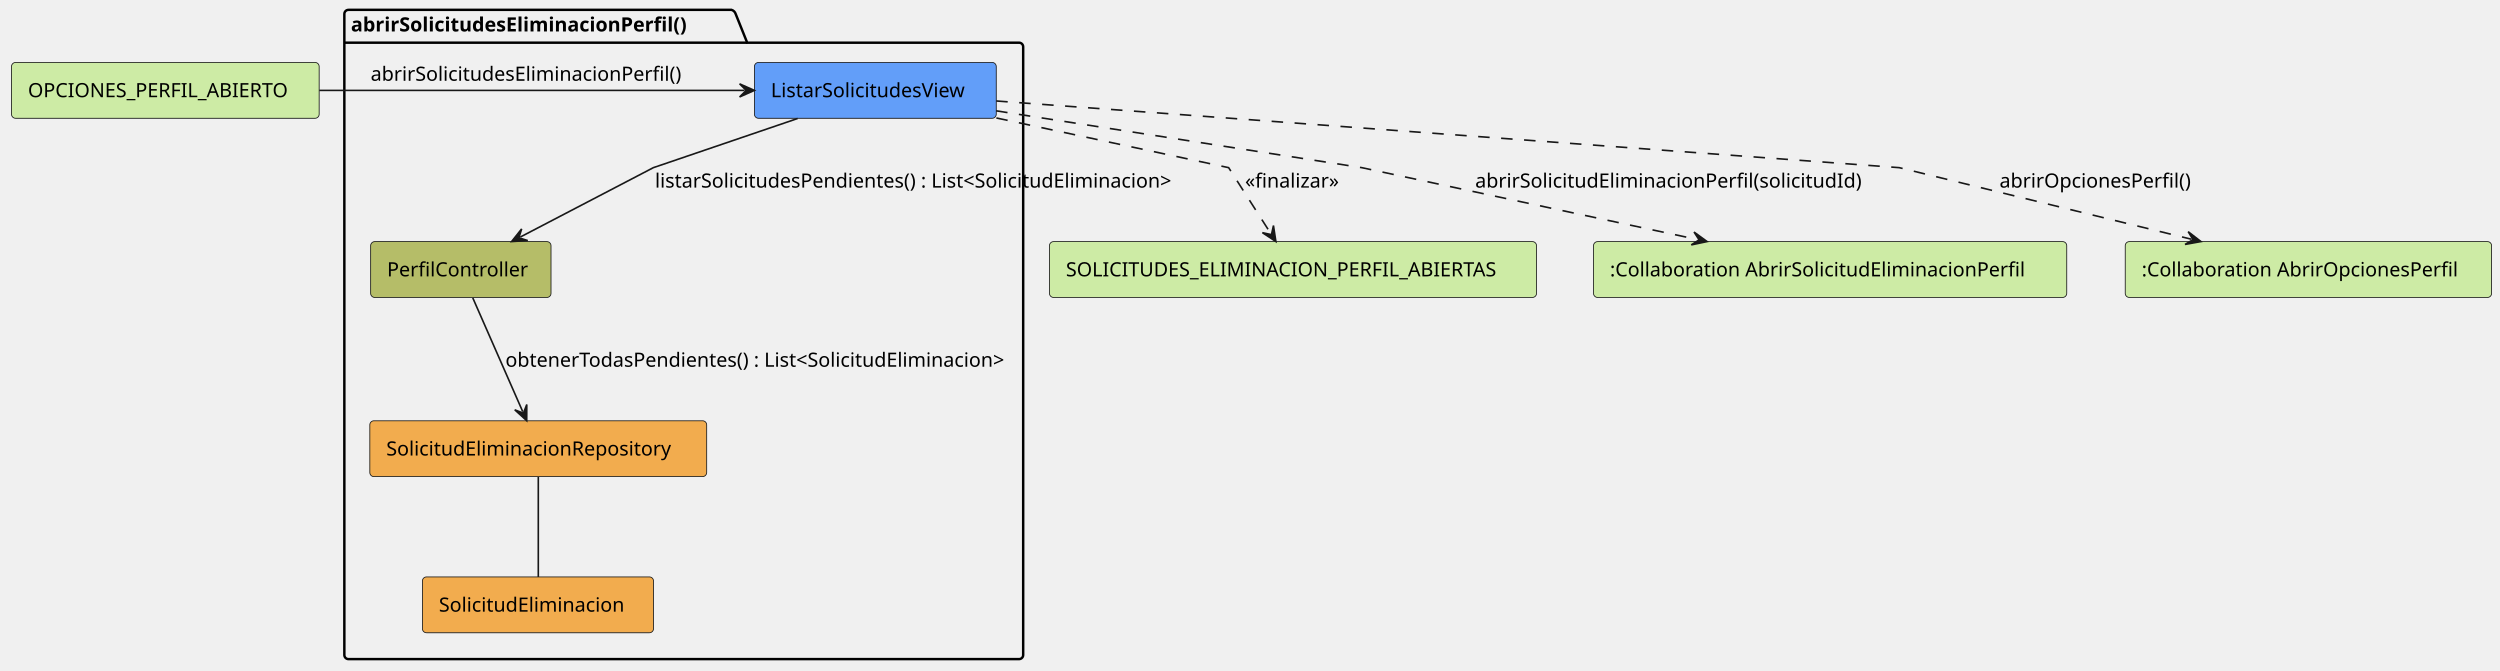
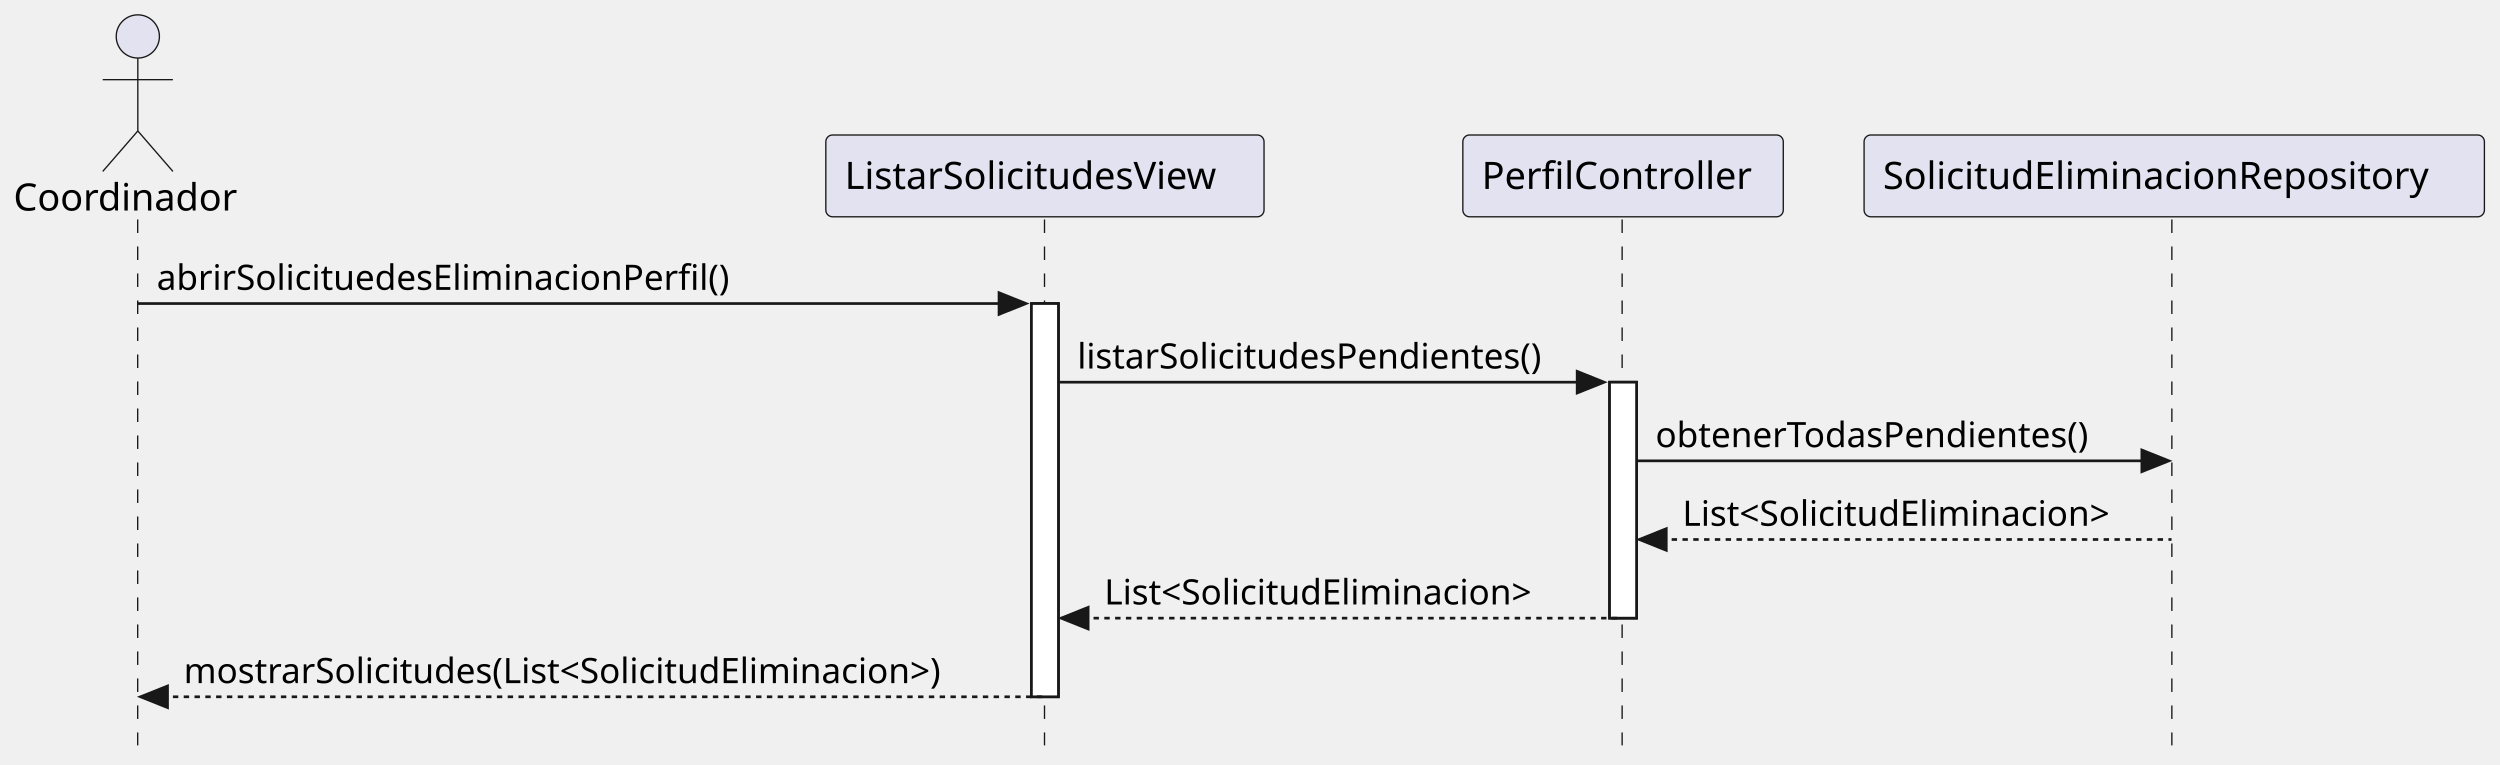
- <svg xmlns="http://www.w3.org/2000/svg" contentStyleType="text/css" data-diagram-type="DESCRIPTION" height="408px" preserveAspectRatio="none" style="width:1521px;height:408px;background:#FFFFFF;" version="1.1" viewBox="0 0 1521 408" width="1521px" zoomAndPan="magnify">
+ <svg xmlns="http://www.w3.org/2000/svg" contentStyleType="text/css" data-diagram-type="SEQUENCE" height="283px" preserveAspectRatio="none" style="width:926px;height:283px;background:#FFFFFF;" version="1.1" viewBox="0 0 926 283" width="926px" zoomAndPan="magnify">
  <defs />
  <g>
-     <g class="cluster" data-qualified-name="abrirSolicitudesEliminacionPerfil" data-source-line="10" id="ent0004">
-       <path d="M212,6 L445.09,6 A3.75,3.75 0 0 1 447.59,8.5 L454.59,25.969 L620,25.969 A2.5,2.5 0 0 1 622.5,28.469 L622.5,398.5 A2.5,2.5 0 0 1 620,401 L212,401 A2.5,2.5 0 0 1 209.5,398.5 L209.5,8.5 A2.5,2.5 0 0 1 212,6" fill="none" style="stroke:#000000;stroke-width:1.5;" />
-       <line style="stroke:#000000;stroke-width:1.5;" x1="209.5" x2="454.59" y1="25.969" y2="25.969" />
-       <text fill="#000000" font-family="sans-serif" font-size="12" font-weight="bold" lengthAdjust="spacing" textLength="232.09" x="213.5" y="19.139">abrirSolicitudesEliminacionPerfil()</text>
+     <g>
+       <rect fill="#FFFFFF" height="145.664" style="stroke:#181818;stroke-width:1;" width="10" x="382.041" y="112.43" />
    </g>
-     <g class="entity" data-qualified-name="abrirSolicitudesEliminacionPerfil.ListarSolicitudesView" data-source-line="11" id="ent0005">
-       <rect fill="#629EF9" height="33.969" rx="2.5" ry="2.5" style="stroke:#181818;stroke-width:0.5;" width="147.125" x="459" y="38" />
-       <text fill="#000000" font-family="sans-serif" font-size="12" lengthAdjust="spacing" textLength="127.125" x="469" y="59.139">ListarSolicitudesView</text>
+     <g>
+       <rect fill="#FFFFFF" height="87.398" style="stroke:#181818;stroke-width:1;" width="10" x="596.183" y="141.562" />
    </g>
-     <g class="entity" data-qualified-name="abrirSolicitudesEliminacionPerfil.PerfilController" data-source-line="12" id="ent0006">
-       <rect fill="#B5BD68" height="33.969" rx="2.5" ry="2.5" style="stroke:#181818;stroke-width:0.5;" width="109.736" x="225.5" y="147" />
-       <text fill="#000000" font-family="sans-serif" font-size="12" lengthAdjust="spacing" textLength="89.736" x="235.5" y="168.139">PerfilController</text>
+     <g class="participant-lifeline" data-entity-uid="part1" data-qualified-name="Coordinador" id="part1-lifeline">
+       <g>
+         <rect fill="#000000" fill-opacity="0" height="194.797" width="8" x="47.049" y="81.297" />
+         <line style="stroke:#181818;stroke-width:0.5;stroke-dasharray:5,5;" x1="51" x2="51" y1="81.297" y2="276.094" />
+       </g>
    </g>
-     <g class="entity" data-qualified-name="abrirSolicitudesEliminacionPerfil.SolicitudEliminacionRepository" data-source-line="13" id="ent0007">
-       <rect fill="#F2AC4E" height="33.969" rx="2.5" ry="2.5" style="stroke:#181818;stroke-width:0.5;" width="204.945" x="225" y="256" />
-       <text fill="#000000" font-family="sans-serif" font-size="12" lengthAdjust="spacing" textLength="184.945" x="235" y="277.139">SolicitudEliminacionRepository</text>
+     <g class="participant-lifeline" data-entity-uid="part2" data-qualified-name="View" id="part2-lifeline">
+       <g>
+         <rect fill="#000000" fill-opacity="0" height="194.797" width="8" x="383.041" y="81.297" />
+         <line style="stroke:#181818;stroke-width:0.5;stroke-dasharray:5,5;" x1="386.885" x2="386.885" y1="81.297" y2="276.094" />
+       </g>
    </g>
-     <g class="entity" data-qualified-name="abrirSolicitudesEliminacionPerfil.SolicitudEliminacion" data-source-line="14" id="ent0008">
-       <rect fill="#F2AC4E" height="33.969" rx="2.5" ry="2.5" style="stroke:#181818;stroke-width:0.5;" width="140.598" x="257" y="351" />
-       <text fill="#000000" font-family="sans-serif" font-size="12" lengthAdjust="spacing" textLength="120.598" x="267" y="372.139">SolicitudEliminacion</text>
+     <g class="participant-lifeline" data-entity-uid="part3" data-qualified-name="Controller" id="part3-lifeline">
+       <g>
+         <rect fill="#000000" fill-opacity="0" height="194.797" width="8" x="597.183" y="81.297" />
+         <line style="stroke:#181818;stroke-width:0.5;stroke-dasharray:5,5;" x1="600.837" x2="600.837" y1="81.297" y2="276.094" />
+       </g>
    </g>
-     <g class="entity" data-qualified-name="OpcionesPerfilAbierto" data-source-line="7" id="ent0002">
-       <rect fill="#CDEBA5" height="33.969" rx="2.5" ry="2.5" style="stroke:#181818;stroke-width:0.5;" width="187.18" x="7" y="38" />
-       <text fill="#000000" font-family="sans-serif" font-size="12" lengthAdjust="spacing" textLength="167.18" x="17" y="59.139">OPCIONES_PERFIL_ABIERTO</text>
+     <g class="participant-lifeline" data-entity-uid="part4" data-qualified-name="Repo" id="part4-lifeline">
+       <g>
+         <rect fill="#000000" fill-opacity="0" height="194.797" width="8" x="801.34" y="81.297" />
+         <line style="stroke:#181818;stroke-width:0.5;stroke-dasharray:5,5;" x1="804.456" x2="804.456" y1="81.297" y2="276.094" />
+       </g>
    </g>
-     <g class="entity" data-qualified-name="SolicitudesAbiertas" data-source-line="8" id="ent0003">
-       <rect fill="#CDEBA5" height="33.969" rx="2.5" ry="2.5" style="stroke:#181818;stroke-width:0.5;" width="296.322" x="638.5" y="147" />
-       <text fill="#000000" font-family="sans-serif" font-size="12" lengthAdjust="spacing" textLength="276.322" x="648.5" y="168.139">SOLICITUDES_ELIMINACION_PERFIL_ABIERTAS</text>
+     <g class="participant participant-head" data-entity-uid="part1" data-qualified-name="Coordinador" id="part1-head">
+       <text fill="#000000" font-family="sans-serif" font-size="14" lengthAdjust="spacing" textLength="86.099" x="5" y="77.995">Coordinador</text>
+       <ellipse cx="51.049" cy="13.5" fill="#E2E2F0" rx="8" ry="8" style="stroke:#181818;stroke-width:0.5;" />
+       <path d="M51.049,21.5 L51.049,48.5 M38.049,29.5 L64.049,29.5 M51.049,48.5 L38.049,63.5 M51.049,48.5 L64.049,63.5" fill="none" style="stroke:#181818;stroke-width:0.5;" />
    </g>
-     <g class="entity" data-qualified-name="AbrirSolicitud" data-source-line="17" id="ent0009">
-       <rect fill="#CDEBA5" height="33.969" rx="2.5" ry="2.5" style="stroke:#181818;stroke-width:0.5;" width="287.902" x="969.5" y="147" />
-       <text fill="#000000" font-family="sans-serif" font-size="12" lengthAdjust="spacing" textLength="267.902" x="979.5" y="168.139">:Collaboration AbrirSolicitudEliminacionPerfil</text>
+     <g class="participant participant-head" data-entity-uid="part2" data-qualified-name="View" id="part2-head">
+       <rect fill="#E2E2F0" height="30.297" rx="2.5" ry="2.5" style="stroke:#181818;stroke-width:0.5;" width="162.312" x="305.885" y="50" />
+       <text fill="#000000" font-family="sans-serif" font-size="14" lengthAdjust="spacing" textLength="148.312" x="312.885" y="69.995">ListarSolicitudesView</text>
    </g>
-     <g class="entity" data-qualified-name="AbrirOpcionesPerfil" data-source-line="18" id="ent0010">
-       <rect fill="#CDEBA5" height="33.969" rx="2.5" ry="2.5" style="stroke:#181818;stroke-width:0.5;" width="222.881" x="1293" y="147" />
-       <text fill="#000000" font-family="sans-serif" font-size="12" lengthAdjust="spacing" textLength="202.881" x="1303" y="168.139">:Collaboration AbrirOpcionesPerfil</text>
+     <g class="participant participant-head" data-entity-uid="part3" data-qualified-name="Controller" id="part3-head">
+       <rect fill="#E2E2F0" height="30.297" rx="2.5" ry="2.5" style="stroke:#181818;stroke-width:0.5;" width="118.692" x="541.837" y="50" />
+       <text fill="#000000" font-family="sans-serif" font-size="14" lengthAdjust="spacing" textLength="104.692" x="548.837" y="69.995">PerfilController</text>
    </g>
-     <g class="link" data-entity-1="ent0002" data-entity-2="ent0005" data-link-type="dependency" data-source-line="20" id="lnk11">
-       <path d="M194.24,55 C273.65,55 379.93,55 452.97,55" fill="none" id="OpcionesPerfilAbierto-to-ListarSolicitudesView" style="stroke:#181818;stroke-width:1;" />
-       <polygon fill="#181818" points="458.97,55,449.97,51,453.97,55,449.97,59,458.97,55" style="stroke:#181818;stroke-width:1;" />
-       <text fill="#000000" font-family="sans-serif" font-size="12" lengthAdjust="spacing" textLength="202.213" x="225.5" y="49.139">abrirSolicitudesEliminacionPerfil()</text>
+     <g class="participant participant-head" data-entity-uid="part4" data-qualified-name="Repo" id="part4-head">
+       <rect fill="#E2E2F0" height="30.297" rx="2.5" ry="2.5" style="stroke:#181818;stroke-width:0.5;" width="229.769" x="690.456" y="50" />
+       <text fill="#000000" font-family="sans-serif" font-size="14" lengthAdjust="spacing" textLength="215.769" x="697.456" y="69.995">SolicitudEliminacionRepository</text>
    </g>
-     <g class="link" data-entity-1="ent0005" data-entity-2="ent0006" data-link-type="dependency" data-source-line="22" id="lnk12">
-       <path d="M485.28,72.09 C446.35,85.35 397.5,102 397.5,102 C397.5,102 351.231,126.127 316.561,144.197" fill="none" id="ListarSolicitudesView-to-PerfilController" style="stroke:#181818;stroke-width:1;" />
-       <polygon fill="#181818" points="311.24,146.97,321.07,146.357,315.674,144.659,317.372,139.263,311.24,146.97" style="stroke:#181818;stroke-width:1;" />
-       <text fill="#000000" font-family="sans-serif" font-size="12" lengthAdjust="spacing" textLength="344.256" x="398.5" y="114.139">listarSolicitudesPendientes() : List&lt;SolicitudEliminacion&gt;</text>
+     <g>
+       <rect fill="#FFFFFF" height="145.664" style="stroke:#181818;stroke-width:1;" width="10" x="382.041" y="112.43" />
    </g>
-     <g class="link" data-entity-1="ent0006" data-entity-2="ent0007" data-link-type="dependency" data-source-line="23" id="lnk13">
-       <path d="M287.64,181.25 C296.52,201.48 309.186,230.317 318.036,250.457" fill="none" id="PerfilController-to-SolicitudEliminacionRepository" style="stroke:#181818;stroke-width:1;" />
-       <polygon fill="#181818" points="320.45,255.95,320.491,246.101,318.438,251.373,313.167,249.32,320.45,255.95" style="stroke:#181818;stroke-width:1;" />
-       <text fill="#000000" font-family="sans-serif" font-size="12" lengthAdjust="spacing" textLength="332.086" x="307.5" y="223.139">obtenerTodasPendientes() : List&lt;SolicitudEliminacion&gt;</text>
+     <g>
+       <rect fill="#FFFFFF" height="87.398" style="stroke:#181818;stroke-width:1;" width="10" x="596.183" y="141.562" />
    </g>
-     <g class="link" data-entity-1="ent0007" data-entity-2="ent0008" data-link-type="association" data-source-line="24" id="lnk14">
-       <path d="M327.5,290.2 C327.5,307.27 327.5,333.99 327.5,350.99" fill="none" id="SolicitudEliminacionRepository-SolicitudEliminacion" style="stroke:#181818;stroke-width:1;" />
+     <g class="message" data-entity-1="part1" data-entity-2="part2" id="msg1">
+       <polygon fill="#181818" points="370.041,108.43,380.041,112.43,370.041,116.43" style="stroke:#181818;stroke-width:1;" />
+       <line style="stroke:#181818;stroke-width:1;" x1="51.049" x2="376.041" y1="112.43" y2="112.43" />
+       <text fill="#000000" font-family="sans-serif" font-size="13" lengthAdjust="spacing" textLength="227.062" x="58.049" y="107.364">abrirSolicituedesEliminacionPerfil()</text>
    </g>
-     <g class="link" data-entity-1="ent0005" data-entity-2="ent0009" data-link-type="dependency" data-source-line="26" id="lnk15">
-       <path d="M606.05,67.43 C693.71,81.05 828.5,102 828.5,102 C828.5,102 948.313,127.644 1032.753,145.714" fill="none" id="ListarSolicitudesView-to-AbrirSolicitud" style="stroke:#181818;stroke-width:1;stroke-dasharray:7,7;" />
-       <polygon fill="#181818" points="1038.62,146.97,1030.656,141.175,1033.731,145.924,1028.982,148.998,1038.62,146.97" style="stroke:#181818;stroke-width:1;" />
-       <text fill="#000000" font-family="sans-serif" font-size="12" lengthAdjust="spacing" textLength="249.856" x="897.5" y="114.139">abrirSolicitudEliminacionPerfil(solicitudId)</text>
+     <g class="message" data-entity-1="part2" data-entity-2="part3" id="msg2">
+       <polygon fill="#181818" points="584.183,137.562,594.183,141.562,584.183,145.562" style="stroke:#181818;stroke-width:1;" />
+       <line style="stroke:#181818;stroke-width:1;" x1="392.041" x2="590.183" y1="141.562" y2="141.562" />
+       <text fill="#000000" font-family="sans-serif" font-size="13" lengthAdjust="spacing" textLength="185.142" x="399.041" y="136.497">listarSolicitudesPendientes()</text>
    </g>
-     <g class="link" data-entity-1="ent0005" data-entity-2="ent0010" data-link-type="dependency" data-source-line="27" id="lnk16">
-       <path d="M606.11,61.43 C770.96,73.61 1155.5,102 1155.5,102 C1155.5,102 1259.472,127.473 1333.252,145.543" fill="none" id="ListarSolicitudesView-to-AbrirOpcionesPerfil" style="stroke:#181818;stroke-width:1;stroke-dasharray:7,7;" />
-       <polygon fill="#181818" points="1339.08,146.97,1331.29,140.944,1334.224,145.781,1329.387,148.714,1339.08,146.97" style="stroke:#181818;stroke-width:1;" />
-       <text fill="#000000" font-family="sans-serif" font-size="12" lengthAdjust="spacing" textLength="123.557" x="1216.5" y="114.139">abrirOpcionesPerfil()</text>
+     <g class="message" data-entity-1="part3" data-entity-2="part4" id="msg3">
+       <polygon fill="#181818" points="793.34,166.695,803.34,170.695,793.34,174.695" style="stroke:#181818;stroke-width:1;" />
+       <line style="stroke:#181818;stroke-width:1;" x1="606.183" x2="799.34" y1="170.695" y2="170.695" />
+       <text fill="#000000" font-family="sans-serif" font-size="13" lengthAdjust="spacing" textLength="171.958" x="613.183" y="165.629">obtenerTodasPendientes()</text>
    </g>
-     <g class="link" data-entity-1="ent0005" data-entity-2="ent0003" data-link-type="dependency" data-source-line="29" id="lnk17">
-       <path d="M606.19,71.77 C668.43,85.08 747.5,102 747.5,102 C747.5,102 761.469,123.844 773.019,141.915" fill="none" id="ListarSolicitudesView-to-SolicitudesAbiertas" style="stroke:#181818;stroke-width:1;stroke-dasharray:7,7;" />
-       <polygon fill="#181818" points="776.25,146.97,774.773,137.232,773.557,142.757,768.033,141.541,776.25,146.97" style="stroke:#181818;stroke-width:1;" />
-       <text fill="#000000" font-family="sans-serif" font-size="12" lengthAdjust="spacing" textLength="62.455" x="757.5" y="114.139">«finalizar»</text>
+     <g class="message" data-entity-1="part4" data-entity-2="part3" id="msg4">
+       <polygon fill="#181818" points="617.183,195.828,607.183,199.828,617.183,203.828" style="stroke:#181818;stroke-width:1;" />
+       <line style="stroke:#181818;stroke-width:1;stroke-dasharray:2,2;" x1="611.183" x2="804.34" y1="199.828" y2="199.828" />
+       <text fill="#000000" font-family="sans-serif" font-size="13" lengthAdjust="spacing" textLength="175.157" x="623.183" y="194.762">List&lt;SolicitudEliminacion&gt;</text>
+     </g>
+     <g class="message" data-entity-1="part3" data-entity-2="part2" id="msg5">
+       <polygon fill="#181818" points="403.041,224.961,393.041,228.961,403.041,232.961" style="stroke:#181818;stroke-width:1;" />
+       <line style="stroke:#181818;stroke-width:1;stroke-dasharray:2,2;" x1="397.041" x2="600.183" y1="228.961" y2="228.961" />
+       <text fill="#000000" font-family="sans-serif" font-size="13" lengthAdjust="spacing" textLength="175.157" x="409.041" y="223.895">List&lt;SolicitudEliminacion&gt;</text>
+     </g>
+     <g class="message" data-entity-1="part2" data-entity-2="part1" id="msg6">
+       <polygon fill="#181818" points="62.049,254.094,52.049,258.094,62.049,262.094" style="stroke:#181818;stroke-width:1;" />
+       <line style="stroke:#181818;stroke-width:1;stroke-dasharray:2,2;" x1="56.049" x2="386.041" y1="258.094" y2="258.094" />
+       <text fill="#000000" font-family="sans-serif" font-size="13" lengthAdjust="spacing" textLength="306.992" x="68.049" y="253.028">mostrarSolicitudes(List&lt;SolicitudEliminacion&gt;)</text>
    </g>
  </g>
</svg>
